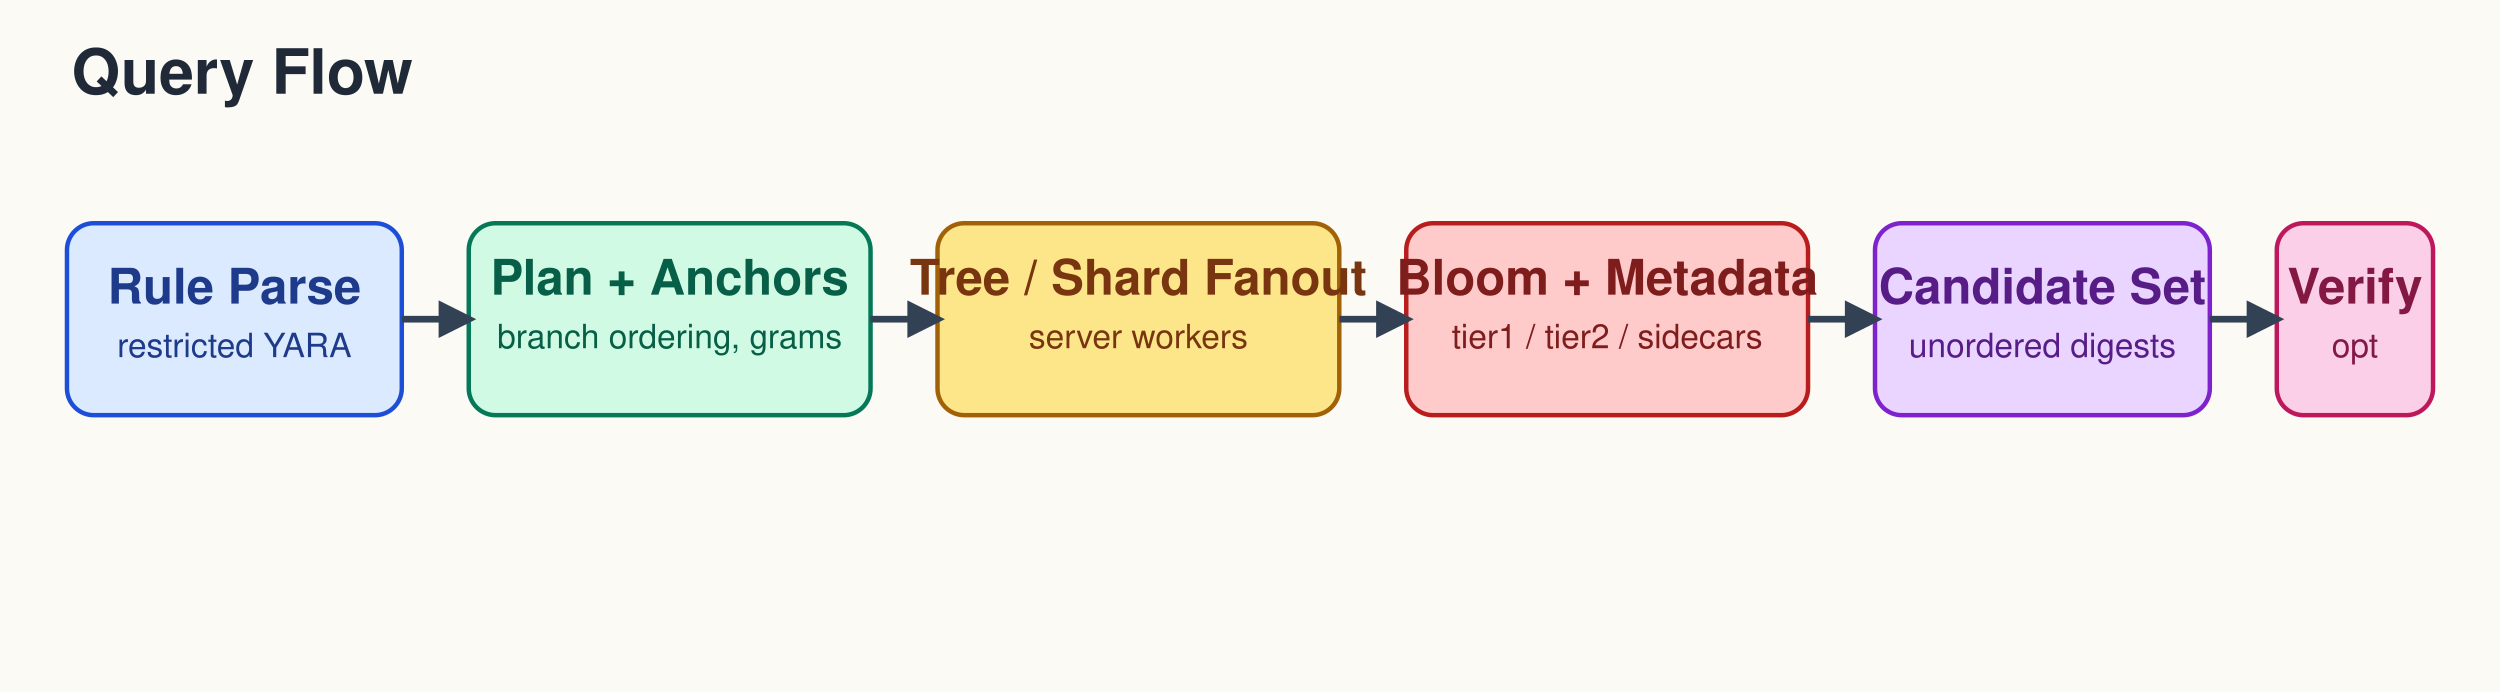
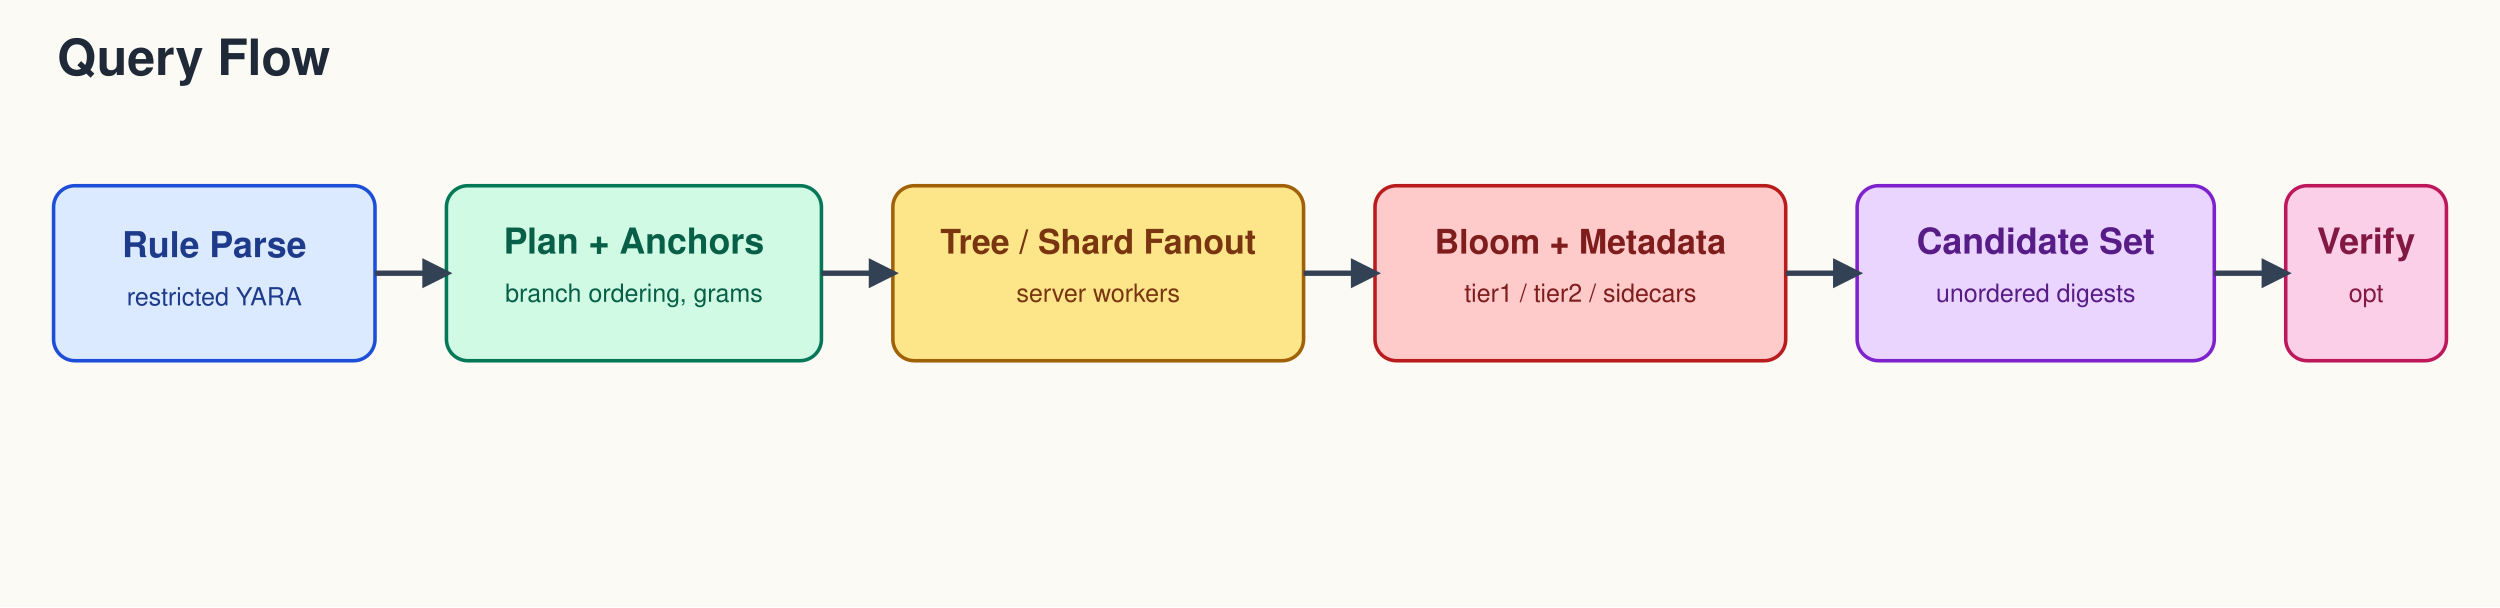
- <svg xmlns="http://www.w3.org/2000/svg" width="1120" height="310" viewBox="0 0 1120 310">
-   <rect width="1120" height="310" fill="#fbfaf5" />
+ <svg xmlns="http://www.w3.org/2000/svg" width="1400" height="340" viewBox="0 0 1400 340">
+   <rect width="1400" height="340" fill="#fbfaf5" />
  <text x="32" y="42" font-family="Helvetica, Arial, sans-serif" font-size="28" font-weight="700" fill="#1f2937">Query Flow</text>
  <g font-family="Helvetica, Arial, sans-serif" text-anchor="middle">
-     <rect x="30" y="100" width="150" height="86" rx="12" fill="#dbeafe" stroke="#1d4ed8" stroke-width="2" />
-     <text x="105" y="136" font-size="22" font-weight="700" fill="#1e3a8a">Rule Parse</text>
-     <text x="105" y="160" font-size="15" fill="#1e3a8a">restricted YARA</text>
-     <rect x="210" y="100" width="180" height="86" rx="12" fill="#d1fae5" stroke="#047857" stroke-width="2" />
-     <text x="300" y="132" font-size="22" font-weight="700" fill="#065f46">Plan + Anchors</text>
-     <text x="300" y="156" font-size="15" fill="#065f46">branch ordering, grams</text>
-     <rect x="420" y="100" width="180" height="86" rx="12" fill="#fde68a" stroke="#a16207" stroke-width="2" />
-     <text x="510" y="132" font-size="22" font-weight="700" fill="#78350f">Tree / Shard Fanout</text>
-     <text x="510" y="156" font-size="15" fill="#78350f">server workers</text>
-     <rect x="630" y="100" width="180" height="86" rx="12" fill="#fecaca" stroke="#b91c1c" stroke-width="2" />
-     <text x="720" y="132" font-size="22" font-weight="700" fill="#7f1d1d">Bloom + Metadata</text>
-     <text x="720" y="156" font-size="15" fill="#7f1d1d">tier1 / tier2 / sidecars</text>
-     <rect x="840" y="100" width="150" height="86" rx="12" fill="#e9d5ff" stroke="#7e22ce" stroke-width="2" />
-     <text x="915" y="136" font-size="22" font-weight="700" fill="#581c87">Candidate Set</text>
-     <text x="915" y="160" font-size="15" fill="#581c87">unordered digests</text>
-     <rect x="1020" y="100" width="70" height="86" rx="12" fill="#fbcfe8" stroke="#be185d" stroke-width="2" />
-     <text x="1055" y="136" font-size="22" font-weight="700" fill="#831843">Verify</text>
-     <text x="1055" y="160" font-size="15" fill="#831843">opt</text>
+     <rect x="30" y="104" width="180" height="98" rx="12" fill="#dbeafe" stroke="#1d4ed8" stroke-width="2" />
+     <text x="120" y="144" font-size="20" font-weight="700" fill="#1e3a8a">Rule Parse</text>
+     <text x="120" y="171" font-size="14" fill="#1e3a8a">restricted YARA</text>
+     <rect x="250" y="104" width="210" height="98" rx="12" fill="#d1fae5" stroke="#047857" stroke-width="2" />
+     <text x="355" y="142" font-size="20" font-weight="700" fill="#065f46">Plan + Anchors</text>
+     <text x="355" y="169" font-size="14" fill="#065f46">branch ordering, grams</text>
+     <rect x="500" y="104" width="230" height="98" rx="12" fill="#fde68a" stroke="#a16207" stroke-width="2" />
+     <text x="615" y="142" font-size="19" font-weight="700" fill="#78350f">Tree / Shard Fanout</text>
+     <text x="615" y="169" font-size="14" fill="#78350f">server workers</text>
+     <rect x="770" y="104" width="230" height="98" rx="12" fill="#fecaca" stroke="#b91c1c" stroke-width="2" />
+     <text x="885" y="142" font-size="19" font-weight="700" fill="#7f1d1d">Bloom + Metadata</text>
+     <text x="885" y="169" font-size="14" fill="#7f1d1d">tier1 / tier2 / sidecars</text>
+     <rect x="1040" y="104" width="200" height="98" rx="12" fill="#e9d5ff" stroke="#7e22ce" stroke-width="2" />
+     <text x="1140" y="142" font-size="20" font-weight="700" fill="#581c87">Candidate Set</text>
+     <text x="1140" y="169" font-size="14" fill="#581c87">unordered digests</text>
+     <rect x="1280" y="104" width="90" height="98" rx="12" fill="#fbcfe8" stroke="#be185d" stroke-width="2" />
+     <text x="1325" y="142" font-size="20" font-weight="700" fill="#831843">Verify</text>
+     <text x="1325" y="169" font-size="14" fill="#831843">opt</text>
  </g>
  <g stroke="#334155" stroke-width="3" fill="#334155">
-     <line x1="180" y1="143" x2="210" y2="143" />
-     <polygon points="210,143 198,137 198,149" />
-     <line x1="390" y1="143" x2="420" y2="143" />
-     <polygon points="420,143 408,137 408,149" />
-     <line x1="600" y1="143" x2="630" y2="143" />
-     <polygon points="630,143 618,137 618,149" />
-     <line x1="810" y1="143" x2="840" y2="143" />
-     <polygon points="840,143 828,137 828,149" />
-     <line x1="990" y1="143" x2="1020" y2="143" />
-     <polygon points="1020,143 1008,137 1008,149" />
+     <line x1="210" y1="153" x2="250" y2="153" />
+     <polygon points="250,153 238,147 238,159" />
+     <line x1="460" y1="153" x2="500" y2="153" />
+     <polygon points="500,153 488,147 488,159" />
+     <line x1="730" y1="153" x2="770" y2="153" />
+     <polygon points="770,153 758,147 758,159" />
+     <line x1="1000" y1="153" x2="1040" y2="153" />
+     <polygon points="1040,153 1028,147 1028,159" />
+     <line x1="1240" y1="153" x2="1280" y2="153" />
+     <polygon points="1280,153 1268,147 1268,159" />
  </g>
</svg>
